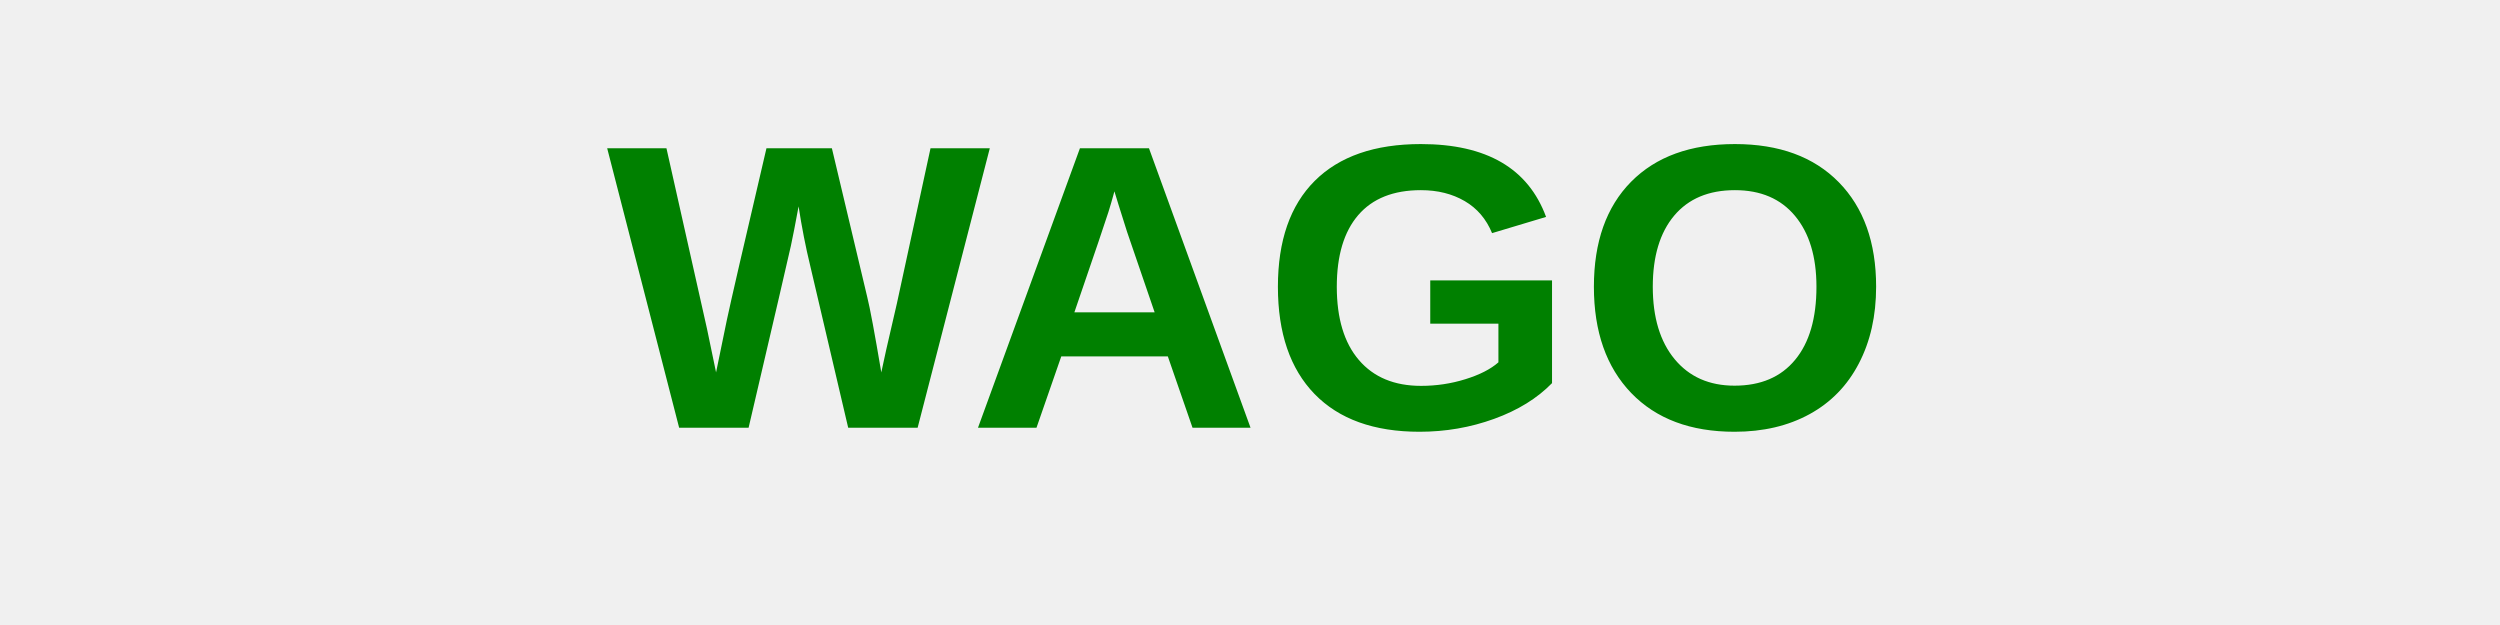
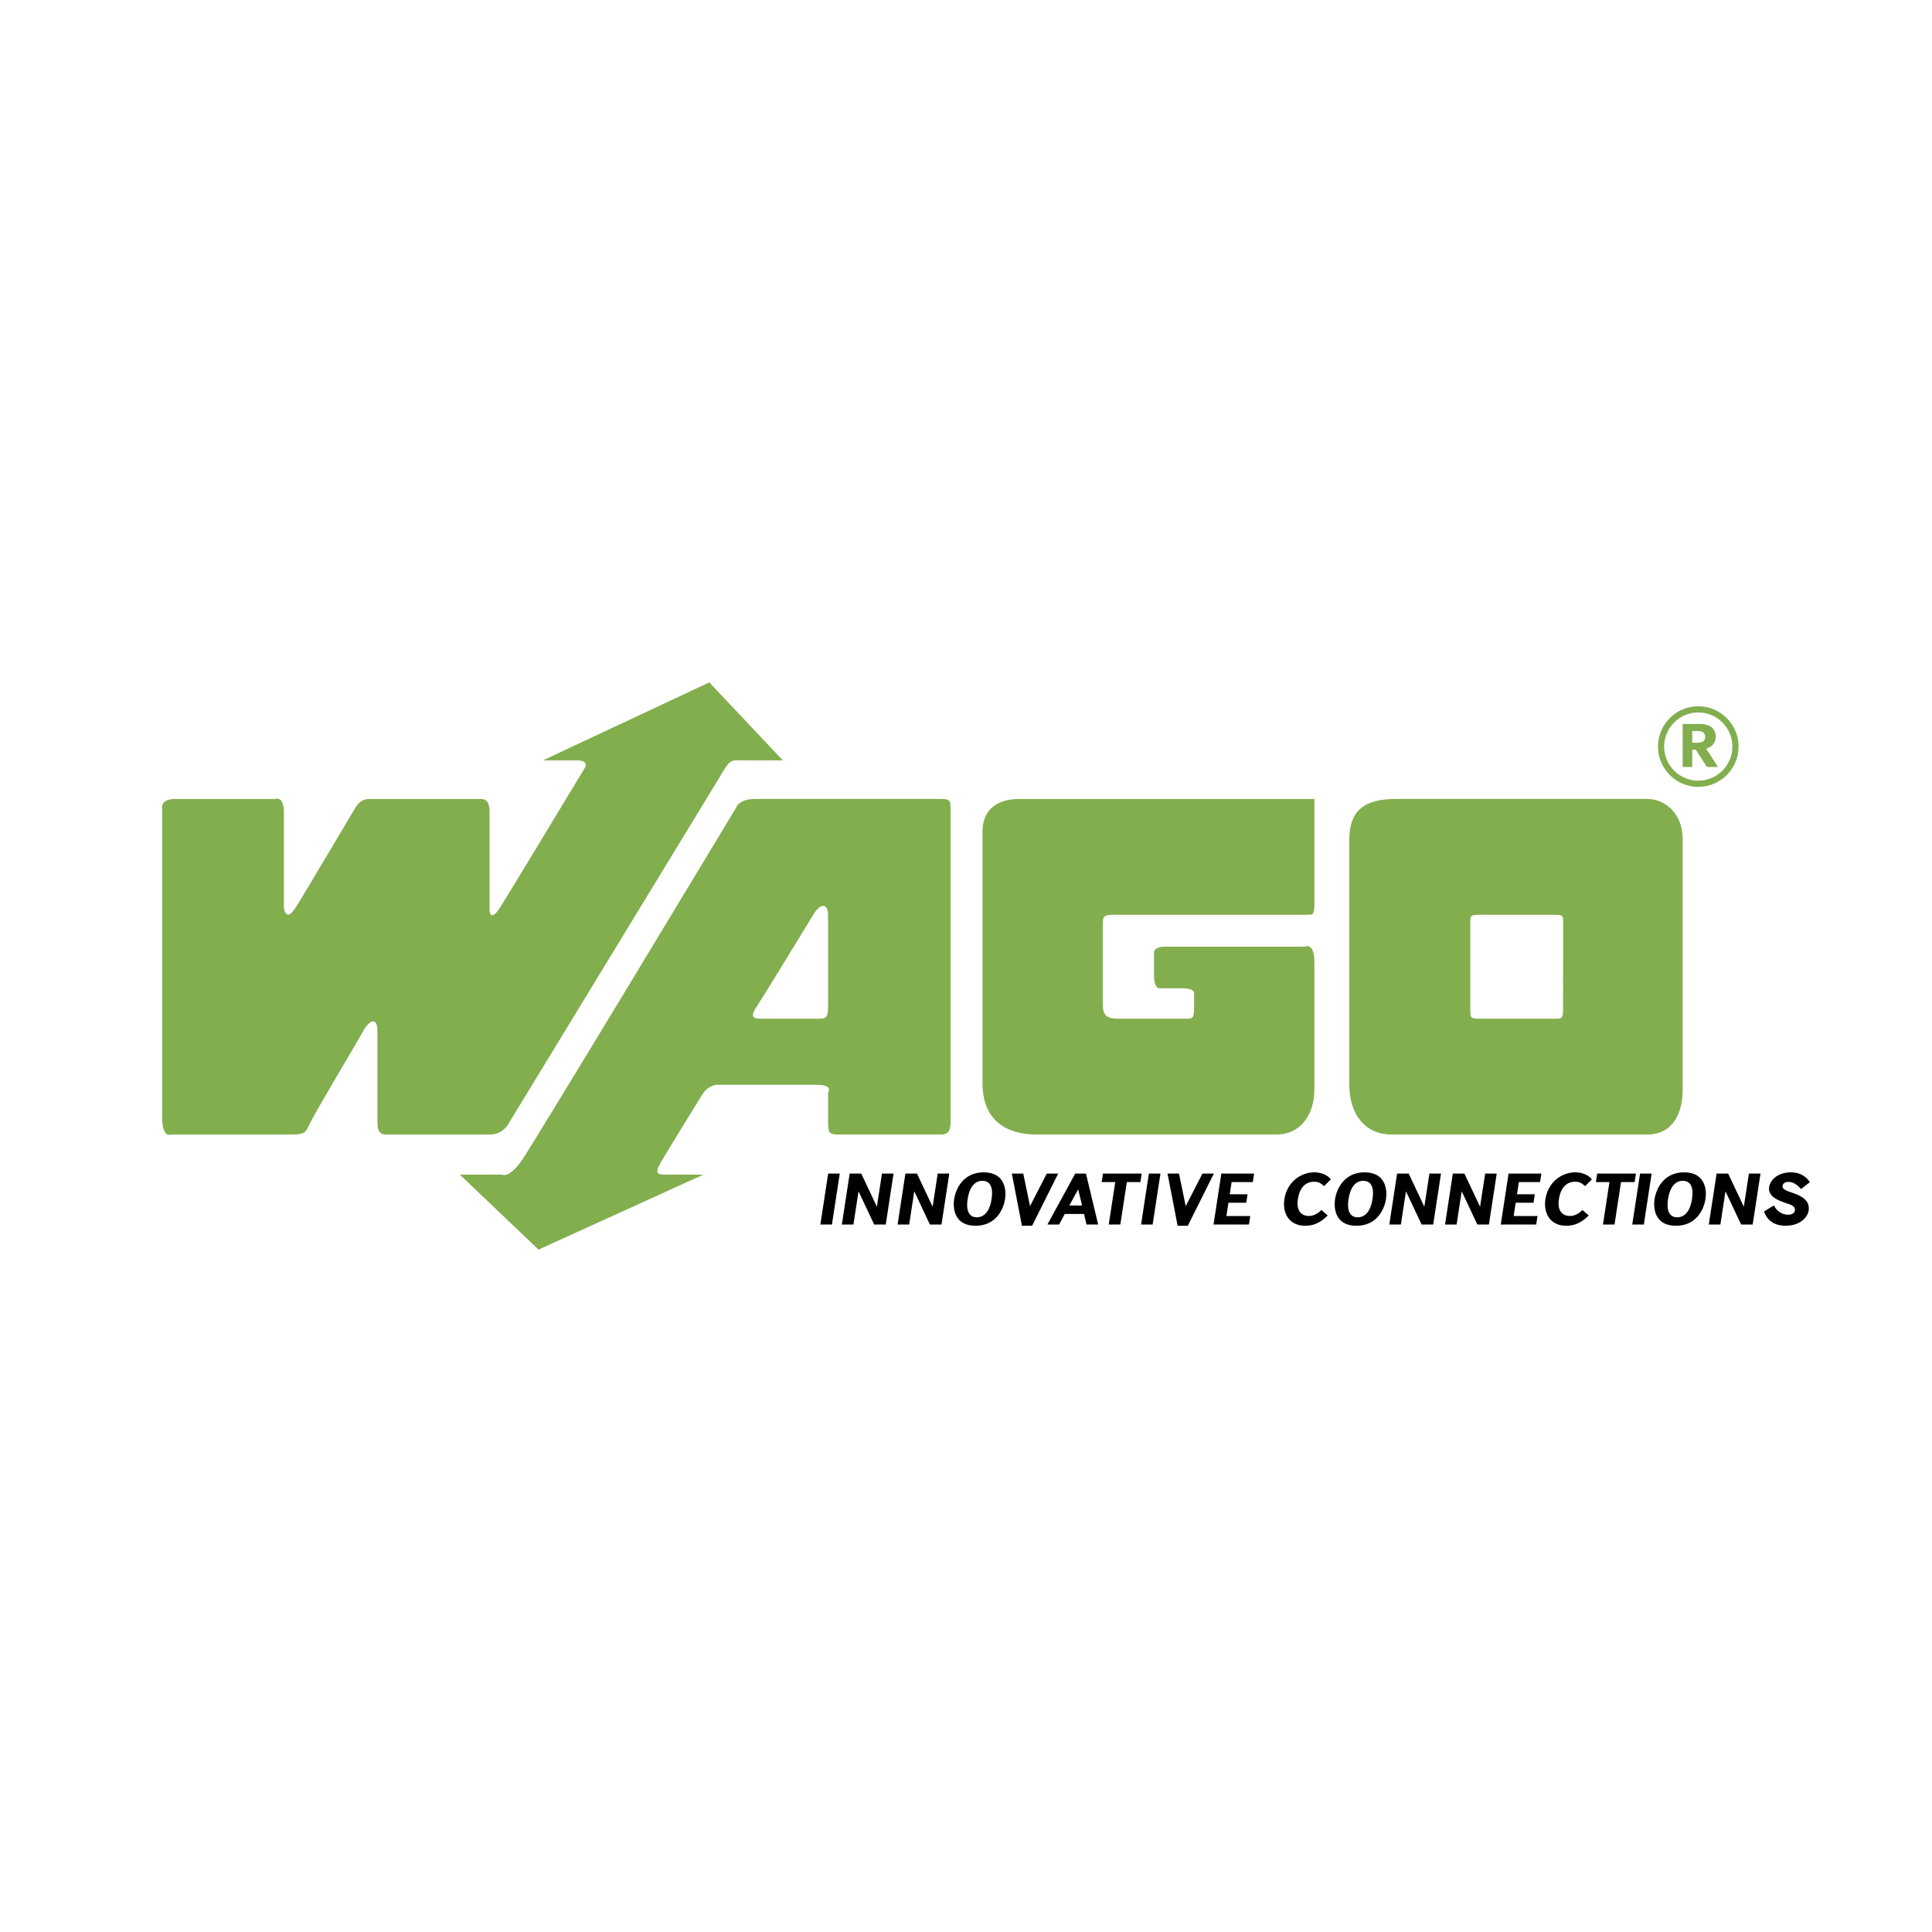
- <svg xmlns="http://www.w3.org/2000/svg" viewBox="0 0 400 100" width="400" height="100">
-   <text x="50%" y="50%" dominant-baseline="middle" text-anchor="middle" font-family="Arial, Helvetica, sans-serif" font-size="65" font-weight="900" fill="#008000">WAGO</text>
+ <svg xmlns="http://www.w3.org/2000/svg" width="2500" height="2500" viewBox="0 0 192.756 192.756">
+   <g fill-rule="evenodd" clip-rule="evenodd">
+     <path fill="#fff" d="M0 0h192.756v192.756H0V0z" />
+     <path d="M82.626 117.088h1.156l-.779 5.082h-1.155l.778-5.082zM87.994 117.088h1.156l-.779 5.082h-1.155l-1.56-3.316-.508 3.316h-1.156l.779-5.082h1.155l1.561 3.308.507-3.308zM93.555 117.088h1.155l-.778 5.082h-1.155l-1.561-3.316-.508 3.316h-1.155l.779-5.082h1.155l1.561 3.308.507-3.308zM98.93 119.629c-.256 1.668-1.102 1.822-1.473 1.822s-1.171-.154-.915-1.822c.255-1.67 1.103-1.822 1.474-1.822.369 0 1.17.152.914 1.822zm1.347 0c.137-.9-.016-2.666-2.133-2.666s-2.811 1.766-2.949 2.666c-.141.922.015 2.666 2.133 2.666 2.117 0 2.807-1.744 2.949-2.666zM104.436 117.088h1.14l-2.603 5.207h-1.014l-1.008-5.207h1.141l.674 3.246 1.67-3.246zM107.57 118.658l.389 1.615h-1.27l.881-1.615zm-1.336 2.459h1.92l.246 1.053h1.164l-1.217-5.082h-1.072l-2.773 5.082h1.164l.568-1.053zM109.916 117.934l.129-.846h3.861l-.129.846h-1.353l-.649 4.236h-1.156l.651-4.236h-1.354zM114.623 117.088h1.156L115 122.17h-1.154l.777-5.082zM119.969 117.088h1.14l-2.603 5.207h-1.014l-1.006-5.207h1.141l.674 3.246 1.668-3.246zM122.691 119.152h1.776l-.129.844h-1.776l-.203 1.328h2.379l-.129.846h-3.535l.78-5.082h3.269l-.129.846h-2.115l-.188 1.218zM132.1 118.34c-.332-.307-.545-.438-1.006-.438-.832 0-1.428.59-1.604 1.734-.211 1.369.551 1.682 1.08 1.682.348 0 .795-.109 1.262-.598l.635.547c-.795.789-1.48 1.027-2.25 1.027-1.58 0-2.293-1.225-2.074-2.652.27-1.754 1.682-2.68 2.98-2.68.605 0 1.303.23 1.652.707l-.675.671zM136.934 119.629c-.256 1.668-1.104 1.822-1.473 1.822-.371 0-1.17-.154-.916-1.822.256-1.67 1.104-1.822 1.475-1.822.369 0 1.169.152.914 1.822zm1.347 0c.137-.9-.016-2.666-2.133-2.666s-2.811 1.766-2.949 2.666c-.141.922.016 2.666 2.133 2.666s2.807-1.744 2.949-2.666zM142.613 117.088h1.155l-.778 5.082h-1.156l-1.561-3.316-.507 3.316h-1.155l.778-5.082h1.156l1.56 3.308.508-3.308zM148.174 117.088h1.154l-.777 5.082h-1.156l-1.561-3.316-.508 3.316h-1.154l.777-5.082h1.156l1.561 3.308.508-3.308zM151.35 119.152h1.775l-.129.844h-1.775l-.203 1.328h2.378l-.128.846h-3.536l.778-5.082h3.271l-.129.846h-2.115l-.187 1.218zM158.143 118.34c-.33-.307-.545-.438-1.006-.438-.832 0-1.428.59-1.604 1.734-.209 1.369.551 1.682 1.08 1.682.348 0 .795-.109 1.264-.598l.633.547c-.793.789-1.48 1.027-2.25 1.027-1.58 0-2.293-1.225-2.074-2.652.27-1.754 1.682-2.68 2.982-2.68.604 0 1.301.23 1.652.707l-.677.671zM159.223 117.934l.131-.846h3.859l-.129.846h-1.354l-.648 4.236h-1.154l.648-4.236h-1.353zM163.629 117.088h1.154l-.777 5.082h-1.156l.779-5.082zM168.811 119.629c-.256 1.668-1.104 1.822-1.473 1.822-.371 0-1.172-.154-.916-1.822.256-1.67 1.104-1.822 1.473-1.822.371 0 1.171.152.916 1.822zm1.345 0c.139-.9-.014-2.666-2.131-2.666s-2.812 1.766-2.949 2.666c-.141.922.014 2.666 2.131 2.666s2.809-1.744 2.949-2.666zM174.488 117.088h1.157l-.78 5.082h-1.154l-1.561-3.316-.507 3.316h-1.157l.78-5.082h1.154l1.562 3.308.506-3.308zM179.697 118.631c-.332-.357-.73-.715-1.273-.715-.422 0-.559.256-.582.4-.061.4.668.568 1.096.729.615.225 1.68.633 1.512 1.732-.102.66-.838 1.518-2.318 1.518-.385 0-1.654-.051-2.139-1.424l.992-.604c.424.836 1.119.924 1.443.924.393 0 .623-.225.65-.4.076-.502-.494-.619-.967-.785-.537-.189-1.754-.582-1.604-1.564.117-.771.914-1.479 2.199-1.479.799 0 1.477.361 1.865.982l-.874.686z" />
+     <path d="M164.322 79.711h-25.037c-3.408 0-4.668 1.333-4.668 4.148v24.371c0 2.814 1.482 4.963 4.223 4.963h25.482c2.592 0 3.555-2.148 3.555-4.445V83.711c0-2.593-1.777-4-3.555-4zm-8.371 20.74c0 1.186-.074 1.186-.814 1.186h-7.482c-.962 0-.963-.074-.963-1.037v-8.592c0-.74.074-.74 1.186-.74h7.26c.815 0 .814.074.814.74l-.001 8.443zM98.025 82.971v25.111c0 4.443 3.408 5.111 5.334 5.111h24c2.295 0 3.777-1.852 3.777-4.52V96.007c0-2.074-.963-1.556-.963-1.556h-13.926c-1.26 0-1.111.667-1.111.667v2.223c0 1.258.518 1.258.518 1.258h2.223c1.408 0 1.26.52 1.26.52v1.26c0 1.037-.074 1.258-.592 1.258h-6.963c-1.482 0-1.557-.592-1.557-1.703v-7.481c0-1.037 0-1.185 1.186-1.185h19.26c.518 0 .666 0 .666-1.111V79.713h-29.408c-2.221-.002-3.704 1.036-3.704 3.258zM93.729 79.711H75.358c-1.703 0-1.926.889-1.926.889s-20 33.185-21.333 35.111c-1.333 1.926-2 1.482-2 1.482h-4.222l7.852 7.48 16.444-7.48h-3.555c-.963 0-1.408 0-.667-1.26s3.333-5.48 4.074-6.666 1.704-1.037 1.704-1.037h9.704c1.778 0 1.186.74 1.186.74v2.666c0 1.334 0 1.557 1.037 1.557h10.222c.889 0 .963-.594.963-1.408V80.971c0-1.185-.001-1.26-1.112-1.26zm-11.11 20.074c0 1.631 0 1.852-.963 1.852h-5.704c-.519 0-1.259 0-.519-1.111.741-1.109 4.889-7.925 5.704-9.258.814-1.333 1.481-1.037 1.481 0l.001 8.517z" fill="#82ae4e" />
+     <path d="M50.841 111.934S71.73 77.638 72.322 76.675c.592-.963.963-.815 1.555-.815H78.1l-7.333-7.778-16.592 7.778h3.333c1.26 0 .889.667.889.667s-7.556 12.518-8.445 13.926c-.889 1.407-1.11.815-1.11.222v-9.481c0-.667 0-1.481-.889-1.481H36.842c-.815 0-1.185.593-1.259.667-.074.074-5.037 8.519-6.074 10.148-1.037 1.629-1.185 0-1.185 0v-9.482c0-1.703-.889-1.333-.889-1.333h-9.926c-1.556 0-1.333.963-1.333.963v30.742c0 2.221.889 1.777.889 1.777h11.259c2.074 0 2.074 0 2.593-1.111s4.444-7.631 5.259-9.111c.814-1.48 1.481-1.334 1.481-.148v8.74c0 .963 0 1.631.889 1.631h10.297c1.479-.003 1.998-1.262 1.998-1.262zM171.174 73.524c0-1.124-.957-1.295-1.588-1.295h-1.707v4.294h.955v-1.716h.363l1.107 1.716h1.1l-1.174-1.82c.913-.299.944-.988.944-1.179zm-1.778.574h-.562v-1.161h.451c.355 0 .838.019.838.587 0 .506-.432.574-.727.574z" fill="#82ae4e" />
+     <path d="M169.438 70.464a4.026 4.026 0 0 0-4.021 4.021c0 2.217 1.805 4.021 4.021 4.021s4.021-1.804 4.021-4.021a4.026 4.026 0 0 0-4.021-4.021zm0 7.425c-1.877 0-3.404-1.527-3.404-3.404s1.527-3.404 3.404-3.404 3.404 1.527 3.404 3.404-1.528 3.404-3.404 3.404z" fill="#82ae4e" />
+   </g>
</svg>
